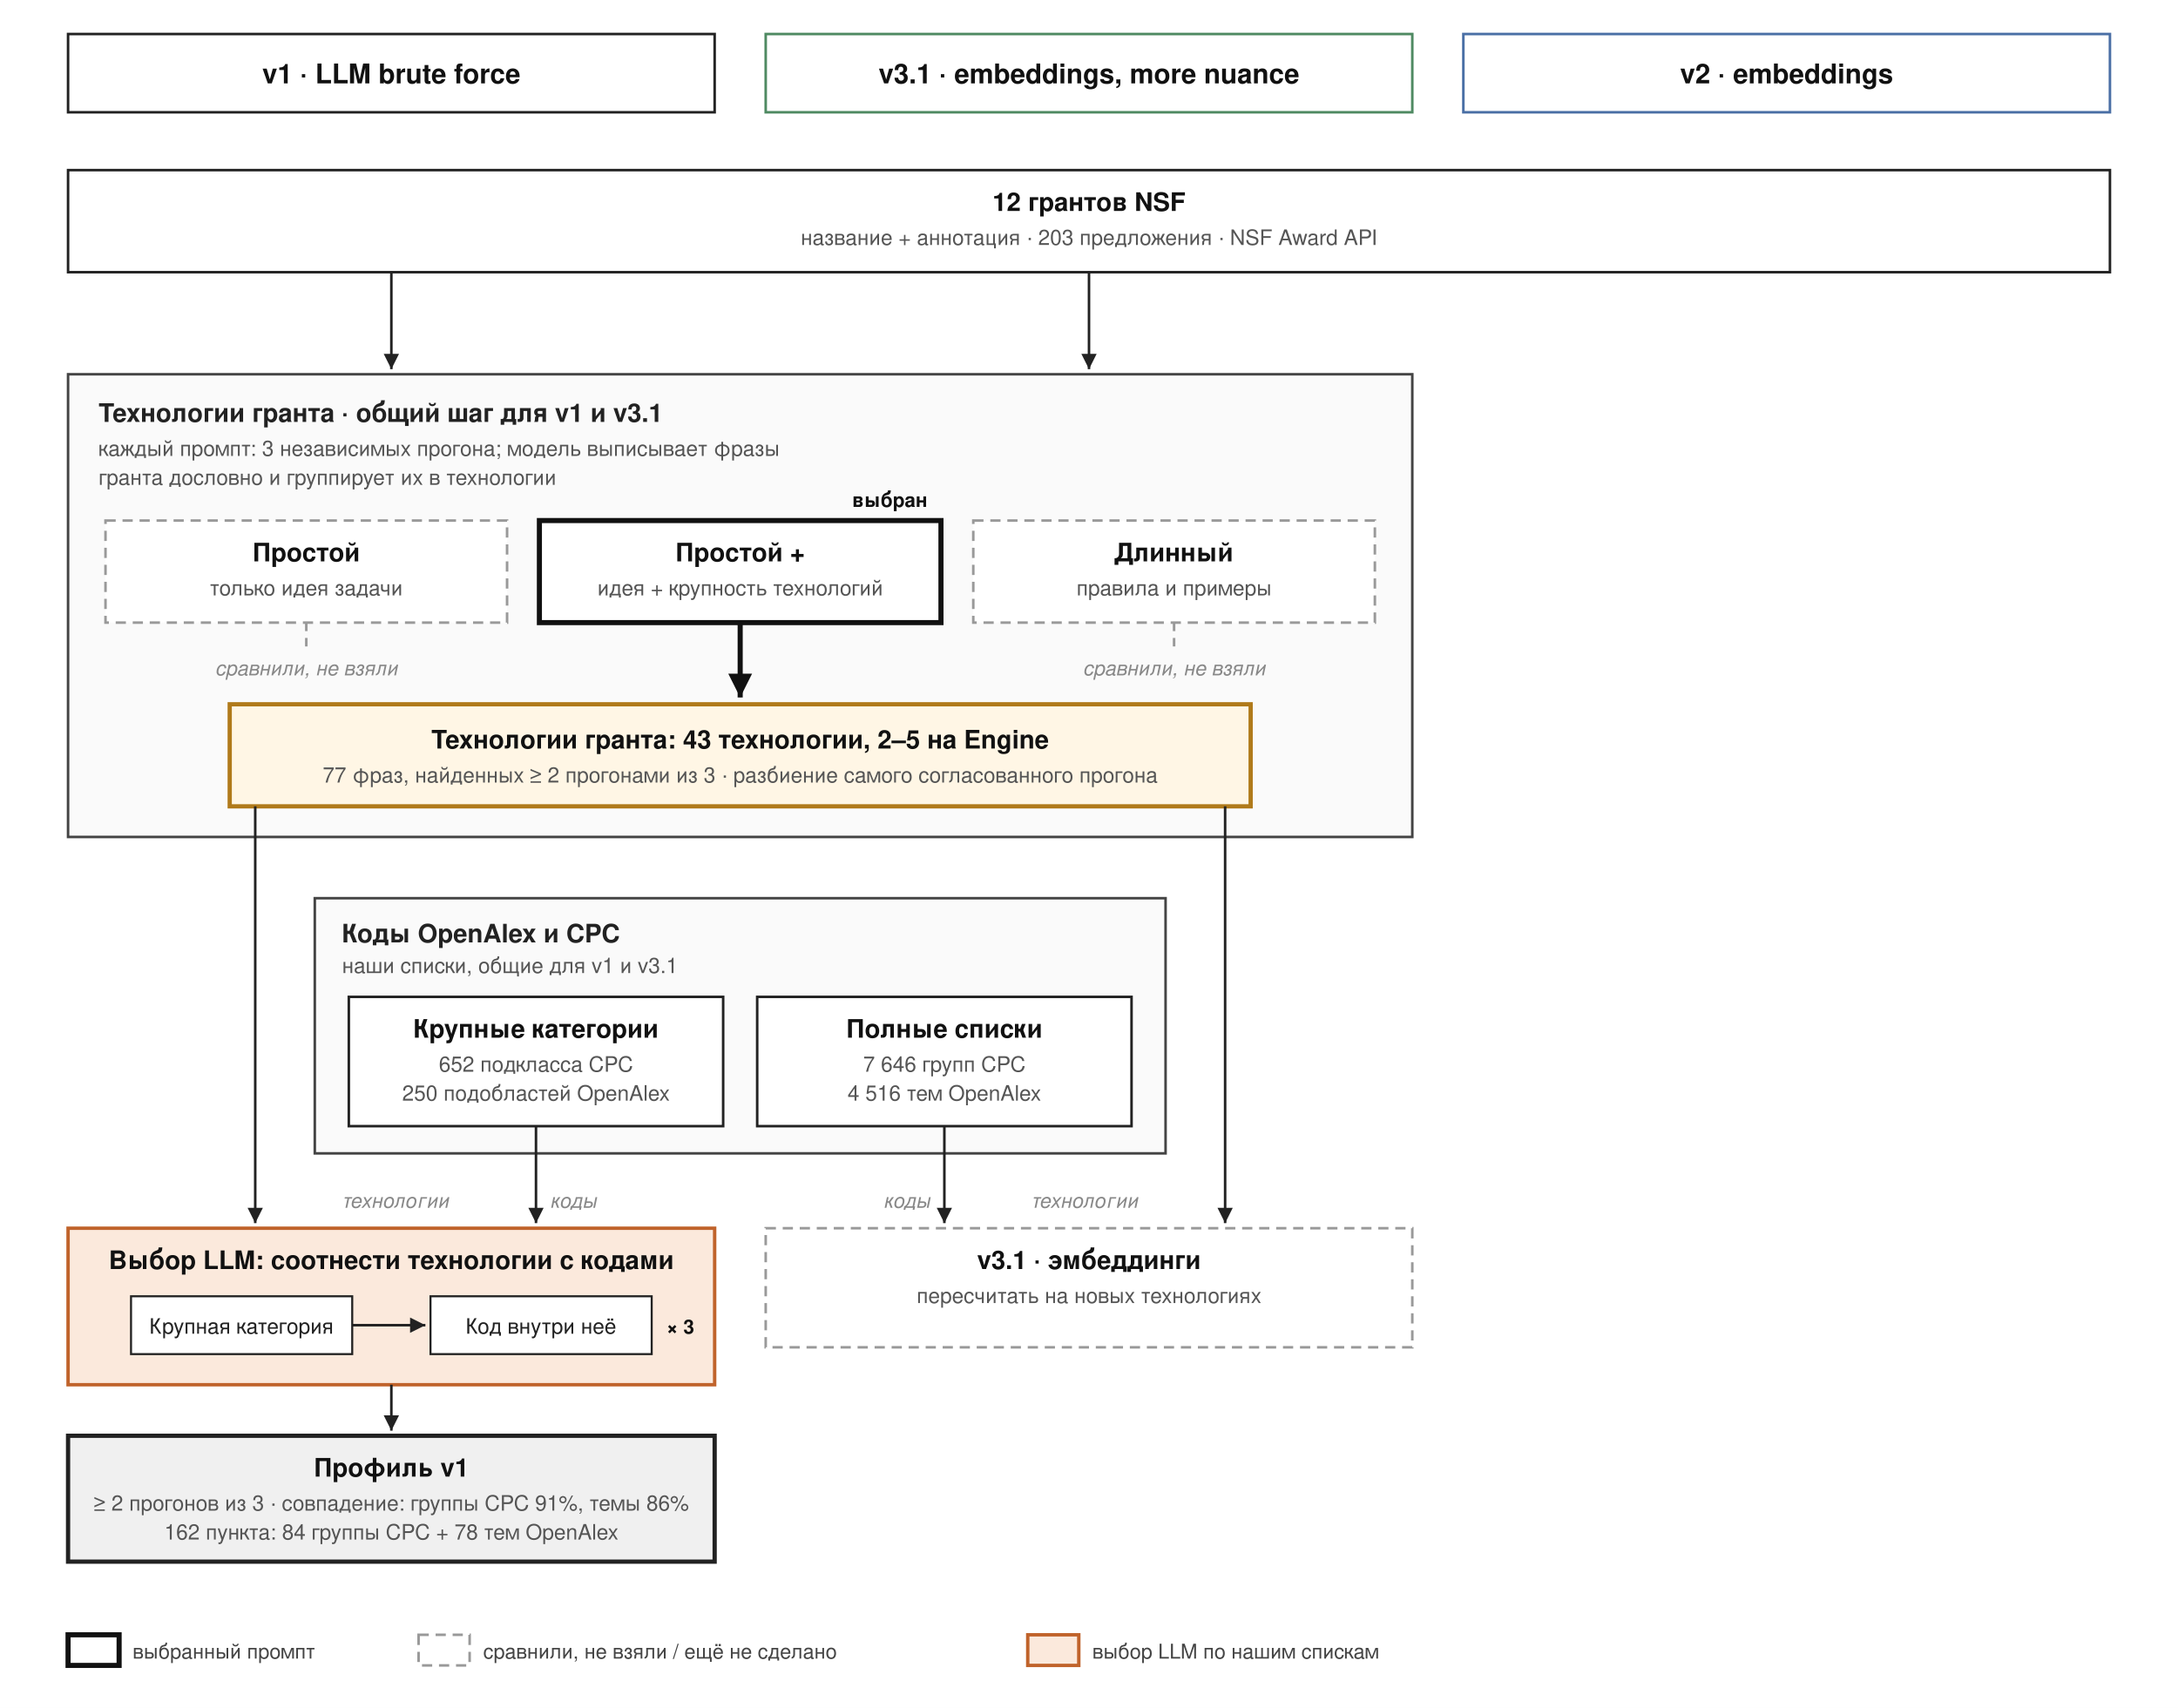
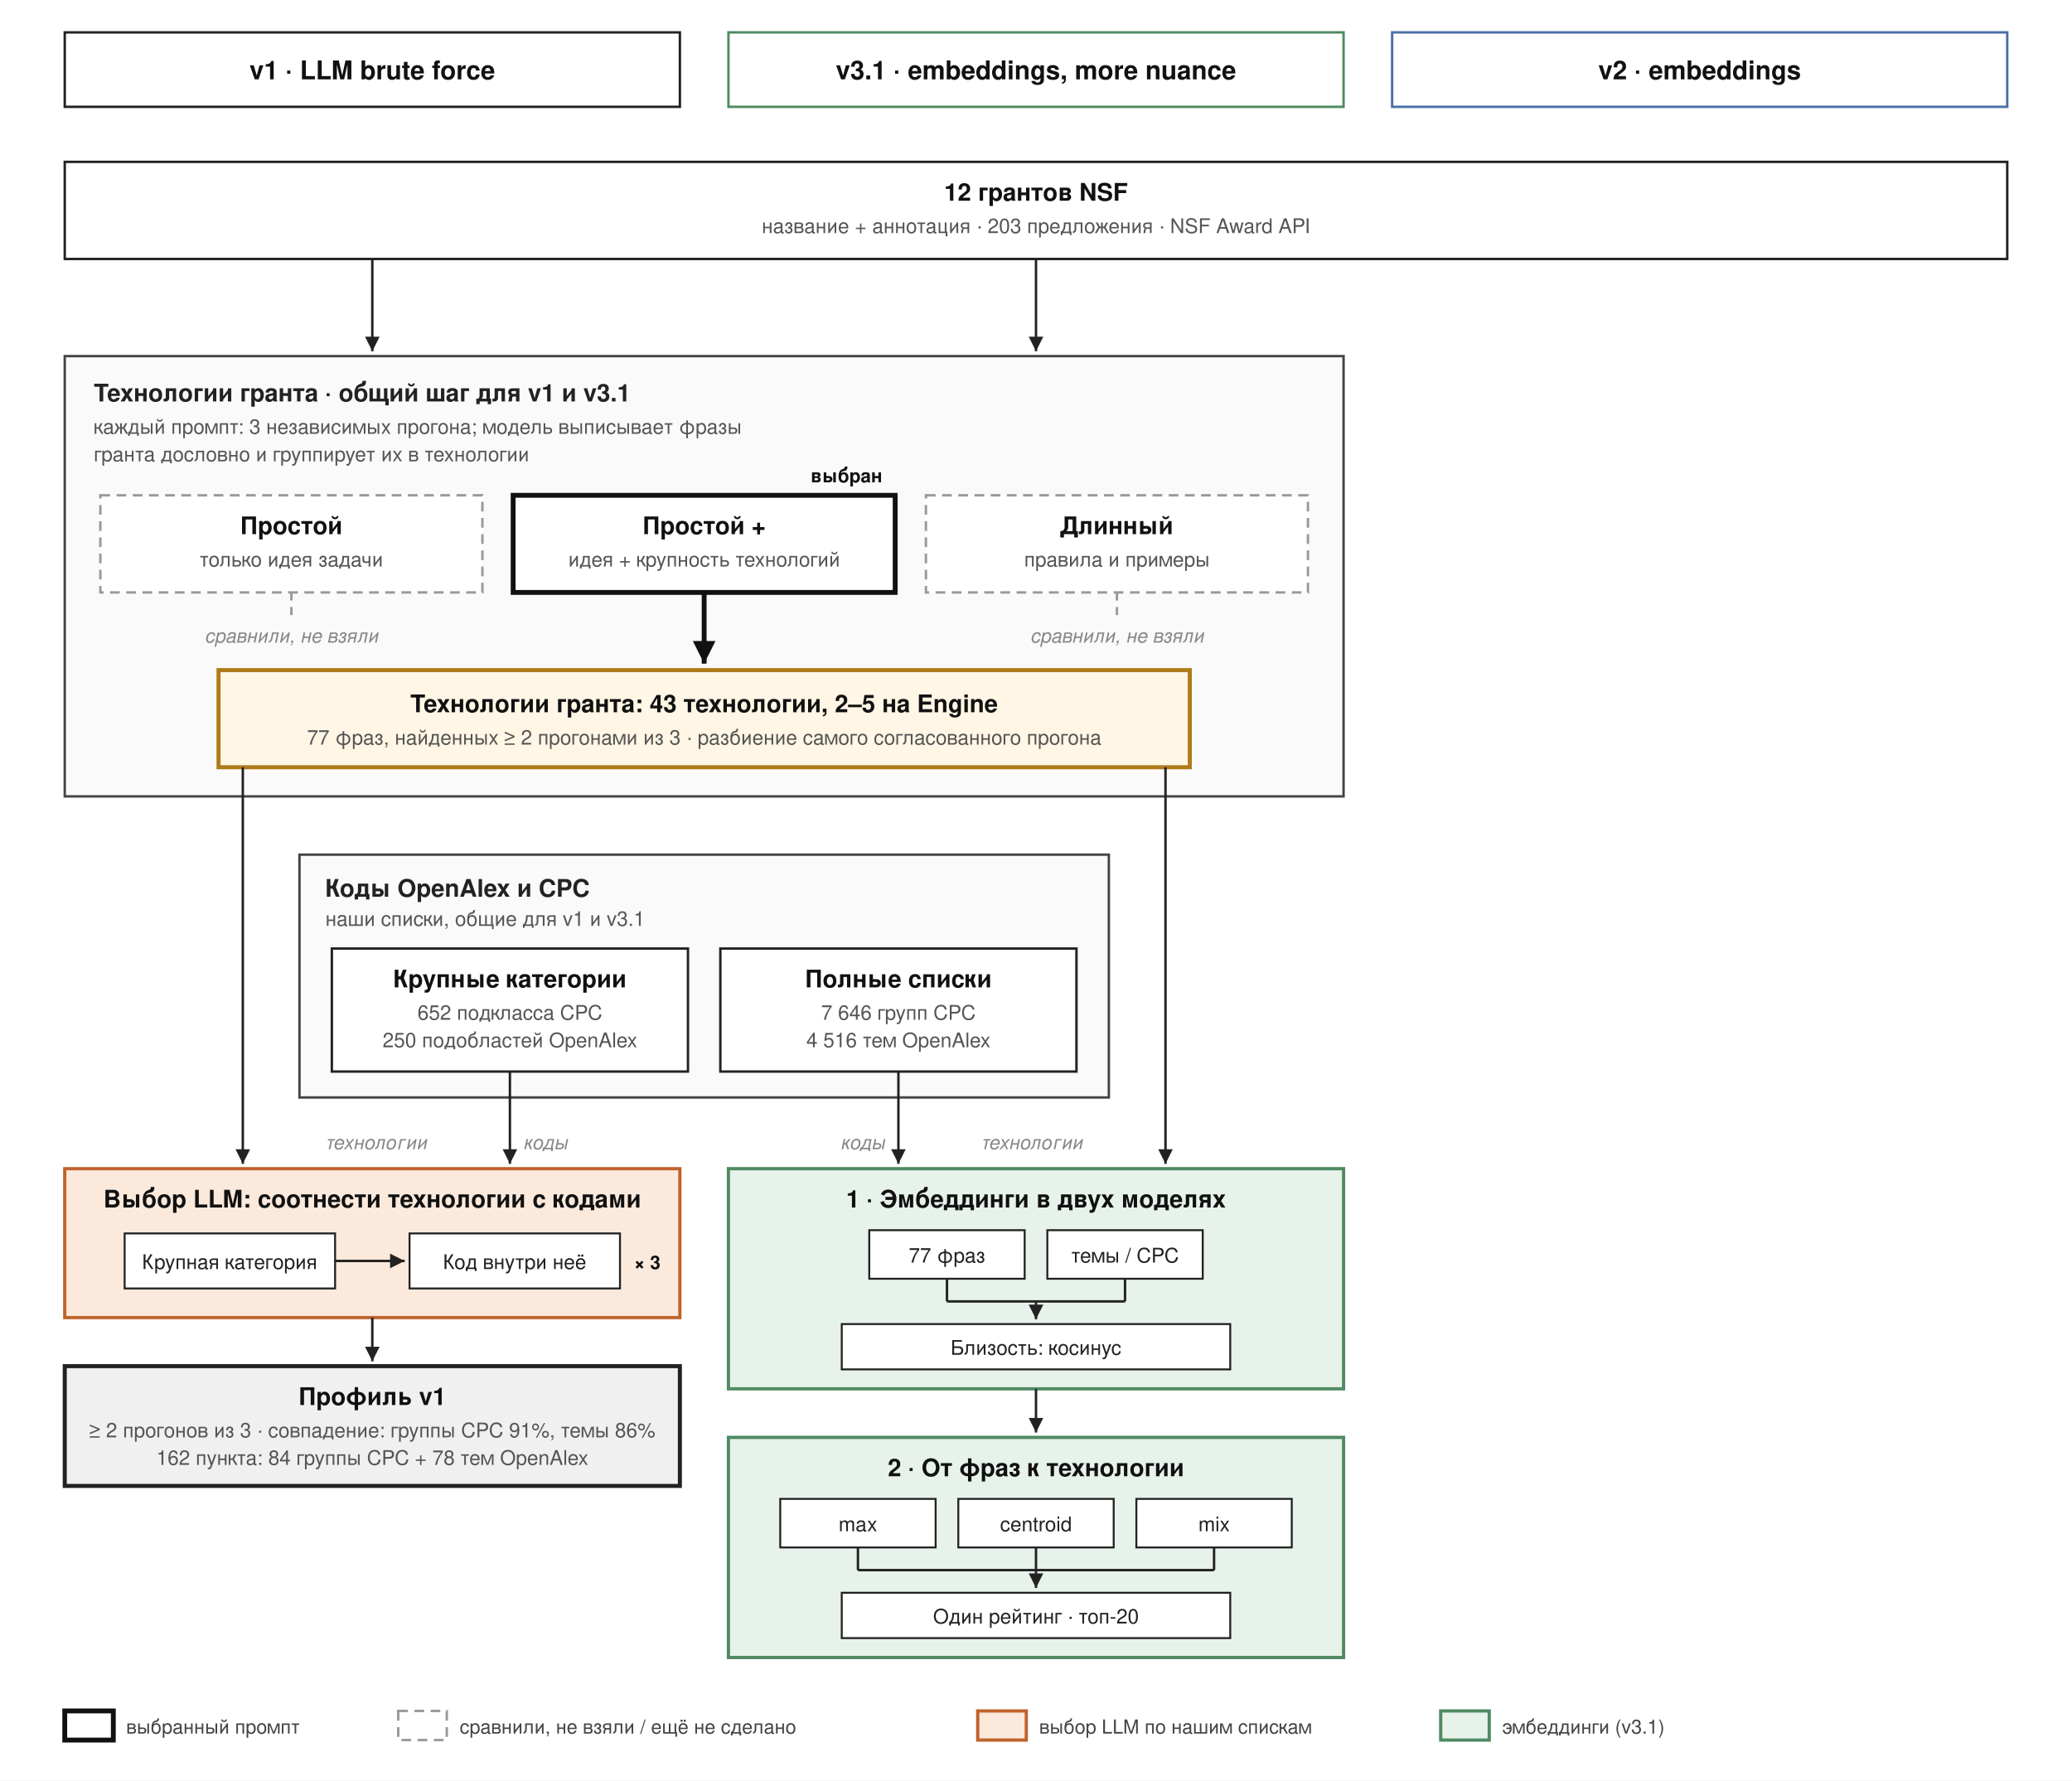
- <svg xmlns="http://www.w3.org/2000/svg" viewBox="0 0 1280 1004" width="1280" height="1004">
+ <svg xmlns="http://www.w3.org/2000/svg" viewBox="0 0 1280 1100" width="1280" height="1100">
  <defs>
    <marker id="a" viewBox="0 0 10 10" refX="10" refY="5" markerWidth="9" markerHeight="9" markerUnits="userSpaceOnUse" orient="auto">
      <path d="M0,0 L10,5 L0,10 z" fill="#222" />
    </marker>
    <marker id="A" viewBox="0 0 10 10" refX="10" refY="5" markerWidth="14" markerHeight="14" markerUnits="userSpaceOnUse" orient="auto">
      <path d="M0,0 L10,5 L0,10 z" fill="#111" />
    </marker>
    <style>
text { font-family: Helvetica, Arial, "DejaVu Sans", sans-serif; }
.box { fill: #fff; stroke: #222; stroke-width: 1.5; }
.v2 { fill: #e3ecf9; stroke: #4a6fa5; stroke-width: 1.5; }
.head { fill: #fff; stroke: #222; stroke-width: 1.5; }
.h2 { stroke: #4a6fa5; } .h3 { stroke: #4f8a62; }
.common { fill: #fafafa; stroke: #444; stroke-width: 1.5; }
.pr { fill: #fff; stroke: #999; stroke-width: 1.5; stroke-dasharray: 6 4; }
.chosen { fill: #fff; stroke: #111; stroke-width: 3; }
.tech { fill: #fff6e5; stroke: #b07a1a; stroke-width: 2.5; }
.out1 { fill: #f0f0f0; stroke: #222; stroke-width: 2.5; }
.q { fill: #fff; stroke: #222; stroke-width: 1.2; }
.qs { font-size: 12.5px; fill: #222; text-anchor: middle; }
+ .qss { font-size: 11.5px; fill: #555; text-anchor: middle; }
+ .emb { fill: #e6f2ea; stroke: #4f8a62; stroke-width: 2; }
.llm { fill: #fbe9dc; stroke: #c0632b; stroke-width: 2; }
.stop { fill: #fdecea; stroke: #b3261e; stroke-width: 2; }
.km { fill: #fbe9dc; stroke: #c0632b; stroke-width: 1.2; }
.kmt { font-size: 11px; font-weight: 700; fill: #9a4a1c; text-anchor: middle; }
.th { font-size: 16px; font-weight: 700; fill: #111; text-anchor: middle; }
.t { font-size: 15px; font-weight: 700; fill: #111; text-anchor: middle; }
.stopt { font-size: 15px; font-weight: 700; fill: #b3261e; text-anchor: middle; }
.s { font-size: 12.5px; fill: #555; text-anchor: middle; }
.bt { font-size: 15px; font-weight: 700; fill: #222; }
.bs { font-size: 12.5px; fill: #555; }
.note { font-size: 12px; font-style: italic; fill: #888; text-anchor: middle; }
.tag { font-size: 11.5px; font-weight: 700; fill: #111; text-anchor: end; }
.lg { font-size: 12px; fill: #444; }
.ln { fill: none; stroke: #222; stroke-width: 1.5; }
.LN { fill: none; stroke: #111; stroke-width: 3; }
.dl { fill: none; stroke: #999; stroke-width: 1.5; stroke-dasharray: 5 4; }
</style>
  </defs>
  <rect width="100%" height="100%" fill="#fff" />
  <rect class="head h1" x="40" y="20" width="380" height="46" />
  <text class="th" x="230.0" y="49">v1 · LLM brute force</text>
  <rect class="head h3" x="450" y="20" width="380" height="46" />
  <text class="th" x="640.0" y="49">v3.1 · embeddings, more nuance</text>
  <rect class="head h2" x="860" y="20" width="380" height="46" />
  <text class="th" x="1050.0" y="49">v2 · embeddings</text>
  <rect class="box" x="40" y="100" width="1200" height="60" />
  <text class="t" x="640.0" y="124">12 грантов NSF</text>
  <text class="s" x="640.0" y="144">название + аннотация · 203 предложения · NSF Award API</text>
  <path class="ln" d="M230.0,160 V217" marker-end="url(#a)" />
  <path class="ln" d="M640.0,160 V217" marker-end="url(#a)" />
  <rect class="common" x="40" y="220" width="790" height="272" />
  <text class="bt" x="58" y="248">Технологии гранта · общий шаг для v1 и v3.1</text>
  <text class="bs" x="58" y="268">каждый промпт: 3 независимых прогона; модель выписывает фразы</text>
  <text class="bs" x="58" y="285">гранта дословно и группирует их в технологии</text>
  <rect class="pr" x="62.0" y="306" width="236" height="60" />
  <text class="t" x="180.0" y="330">Простой</text>
  <text class="s" x="180.0" y="350">только идея задачи</text>
  <rect class="chosen" x="317.0" y="306" width="236" height="60" />
  <text class="t" x="435.0" y="330">Простой +</text>
  <text class="s" x="435.0" y="350">идея + крупность технологий</text>
  <rect class="pr" x="572.0" y="306" width="236" height="60" />
  <text class="t" x="690.0" y="330">Длинный</text>
  <text class="s" x="690.0" y="350">правила и примеры</text>
  <text class="tag" x="545.0" y="298">выбран</text>
  <path class="LN" d="M435.0,366 V410" marker-end="url(#A)" />
  <path class="dl" d="M180.0,366 V382" />
  <text class="note" x="180.0" y="397">сравнили, не взяли</text>
  <path class="dl" d="M690.0,366 V382" />
  <text class="note" x="690.0" y="397">сравнили, не взяли</text>
  <rect class="tech" x="135.0" y="414" width="600" height="60" />
  <text class="t" x="435.0" y="440">Технологии гранта: 43 технологии, 2–5 на Engine</text>
  <text class="s" x="435.0" y="460">77 фраз, найденных ≥ 2 прогонами из 3 · разбиение самого согласованного прогона</text>
  <rect class="common" x="185.0" y="528" width="500" height="150" />
  <text class="bt" x="201.0" y="554">Коды OpenAlex и CPC</text>
  <text class="bs" x="201.0" y="572">наши списки, общие для v1 и v3.1</text>
  <rect class="box" x="205.0" y="586" width="220" height="76" />
  <text class="t" x="315.0" y="610">Крупные категории</text>
  <text class="s" x="315.0" y="630">652 подкласса CPC</text>
  <text class="s" x="315.0" y="647">250 подобластей OpenAlex</text>
  <rect class="box" x="445.0" y="586" width="220" height="76" />
  <text class="t" x="555.0" y="610">Полные списки</text>
  <text class="s" x="555.0" y="630">7 646 групп CPC</text>
  <text class="s" x="555.0" y="647">4 516 тем OpenAlex</text>
  <path class="ln" d="M150.0,474 V719" marker-end="url(#a)" />
  <path class="ln" d="M315.0,662 V719" marker-end="url(#a)" />
  <text class="note" x="337.0" y="710">коды</text>
  <path class="ln" d="M720.0,474 V719" marker-end="url(#a)" />
  <path class="ln" d="M555.0,662 V719" marker-end="url(#a)" />
  <text class="note" x="533.0" y="710">коды</text>
  <text class="note" x="232.5" y="710">технологии</text>
  <text class="note" x="637.5" y="710">технологии</text>
  <rect class="llm" x="40" y="722" width="380" height="92" />
  <text class="t" x="230.0" y="746">Выбор LLM: соотнести технологии с кодами</text>
  <rect class="q" x="77.0" y="762" width="130" height="34" />
  <text class="qs" x="142.0" y="784">Крупная категория</text>
  <rect class="q" x="253.0" y="762" width="130" height="34" />
  <text class="qs" x="318.0" y="784">Код внутри неё</text>
  <path class="ln" d="M207.0,779 H250.0" marker-end="url(#a)" />
  <text class="tag" x="408" y="784">× 3</text>
  <path class="ln" d="M230.0,814 V841" marker-end="url(#a)" />
  <rect class="out1" x="40" y="844" width="380" height="74" />
  <text class="t" x="230.0" y="868">Профиль v1</text>
  <text class="s" x="230.0" y="888">≥ 2 прогонов из 3 · совпадение: группы CPC 91%, темы 86%</text>
  <text class="s" x="230.0" y="905">162 пункта: 84 группы CPC + 78 тем OpenAlex</text>
-   <rect class="pr" x="450" y="722" width="380" height="70" />
-   <text class="t" x="640.0" y="746">v3.1 · эмбеддинги</text>
-   <text class="s" x="640.0" y="766">пересчитать на новых технологиях</text>
-   <rect class="chosen" x="40" y="961" width="30" height="18" />
-   <text class="lg" x="78" y="975">выбранный промпт</text>
-   <rect class="pr" x="246" y="961" width="30" height="18" />
-   <text class="lg" x="284" y="975">сравнили, не взяли / ещё не сделано</text>
-   <rect class="llm" x="604" y="961" width="30" height="18" />
-   <text class="lg" x="642" y="975">выбор LLM по нашим спискам</text>
+   <rect class="emb" x="450" y="722" width="380" height="136" />
+   <text class="t" x="640.0" y="746">1 · Эмбеддинги в двух моделях</text>
+   <rect class="q" x="537.0" y="760" width="96" height="30" />
+   <text class="qs" x="585.0" y="780">77 фраз</text>
+   <path class="ln" d="M585.0,790 V804" />
+   <rect class="q" x="647.0" y="760" width="96" height="30" />
+   <text class="qs" x="695.0" y="780">темы / CPC</text>
+   <path class="ln" d="M695.0,790 V804" />
+   <path class="ln" d="M585.0,804 H695.0" />
+   <path class="ln" d="M640.0,804 V815" marker-end="url(#a)" />
+   <rect class="q" x="520.0" y="818" width="240" height="28" />
+   <text class="qs" x="640.0" y="837">Близость: косинус</text>
+   <path class="ln" d="M640.0,858 V885" marker-end="url(#a)" />
+   <rect class="emb" x="450" y="888" width="380" height="136" />
+   <text class="t" x="640.0" y="912">2 · От фраз к технологии</text>
+   <rect class="q" x="482.0" y="926" width="96" height="30" />
+   <text class="qs" x="530.0" y="946">max</text>
+   <path class="ln" d="M530.0,956 V970" />
+   <rect class="q" x="592.0" y="926" width="96" height="30" />
+   <text class="qs" x="640.0" y="946">centroid</text>
+   <path class="ln" d="M640.0,956 V970" />
+   <rect class="q" x="702.0" y="926" width="96" height="30" />
+   <text class="qs" x="750.0" y="946">mix</text>
+   <path class="ln" d="M750.0,956 V970" />
+   <path class="ln" d="M530.0,970 H750.0" />
+   <path class="ln" d="M640.0,970 V981" marker-end="url(#a)" />
+   <rect class="q" x="520.0" y="984" width="240" height="28" />
+   <text class="qs" x="640.0" y="1003">Один рейтинг · топ-20</text>
+   <rect class="chosen" x="40" y="1057" width="30" height="18" />
+   <text class="lg" x="78" y="1071">выбранный промпт</text>
+   <rect class="pr" x="246" y="1057" width="30" height="18" />
+   <text class="lg" x="284" y="1071">сравнили, не взяли / ещё не сделано</text>
+   <rect class="llm" x="604" y="1057" width="30" height="18" />
+   <text class="lg" x="642" y="1071">выбор LLM по нашим спискам</text>
+   <rect class="emb" x="890" y="1057" width="30" height="18" />
+   <text class="lg" x="928" y="1071">эмбеддинги (v3.1)</text>
</svg>
